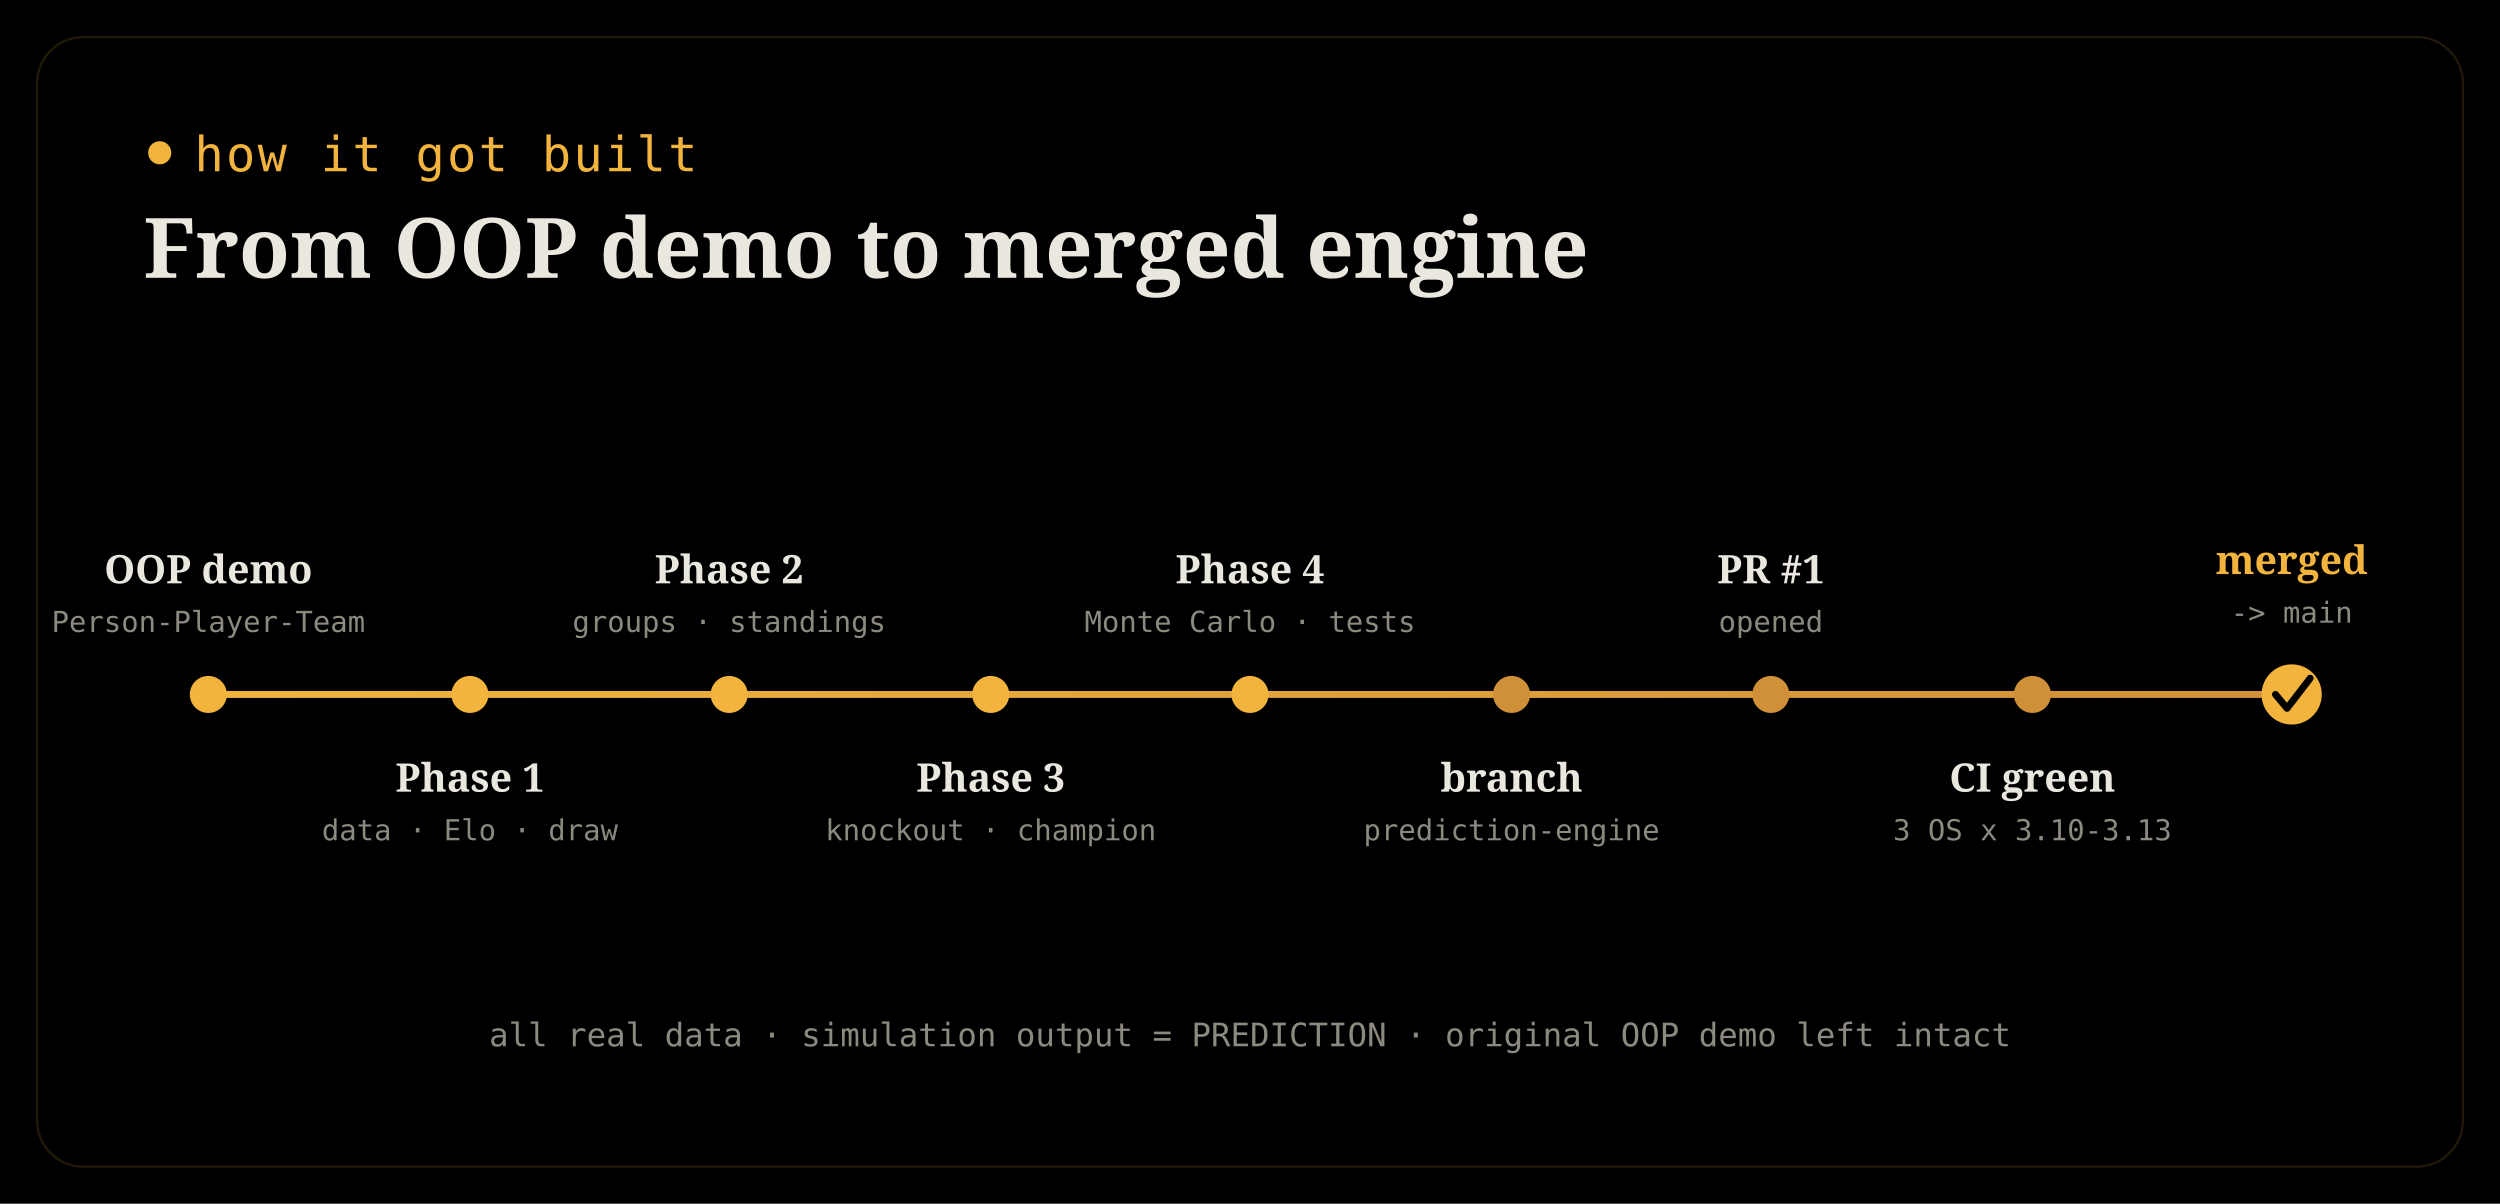
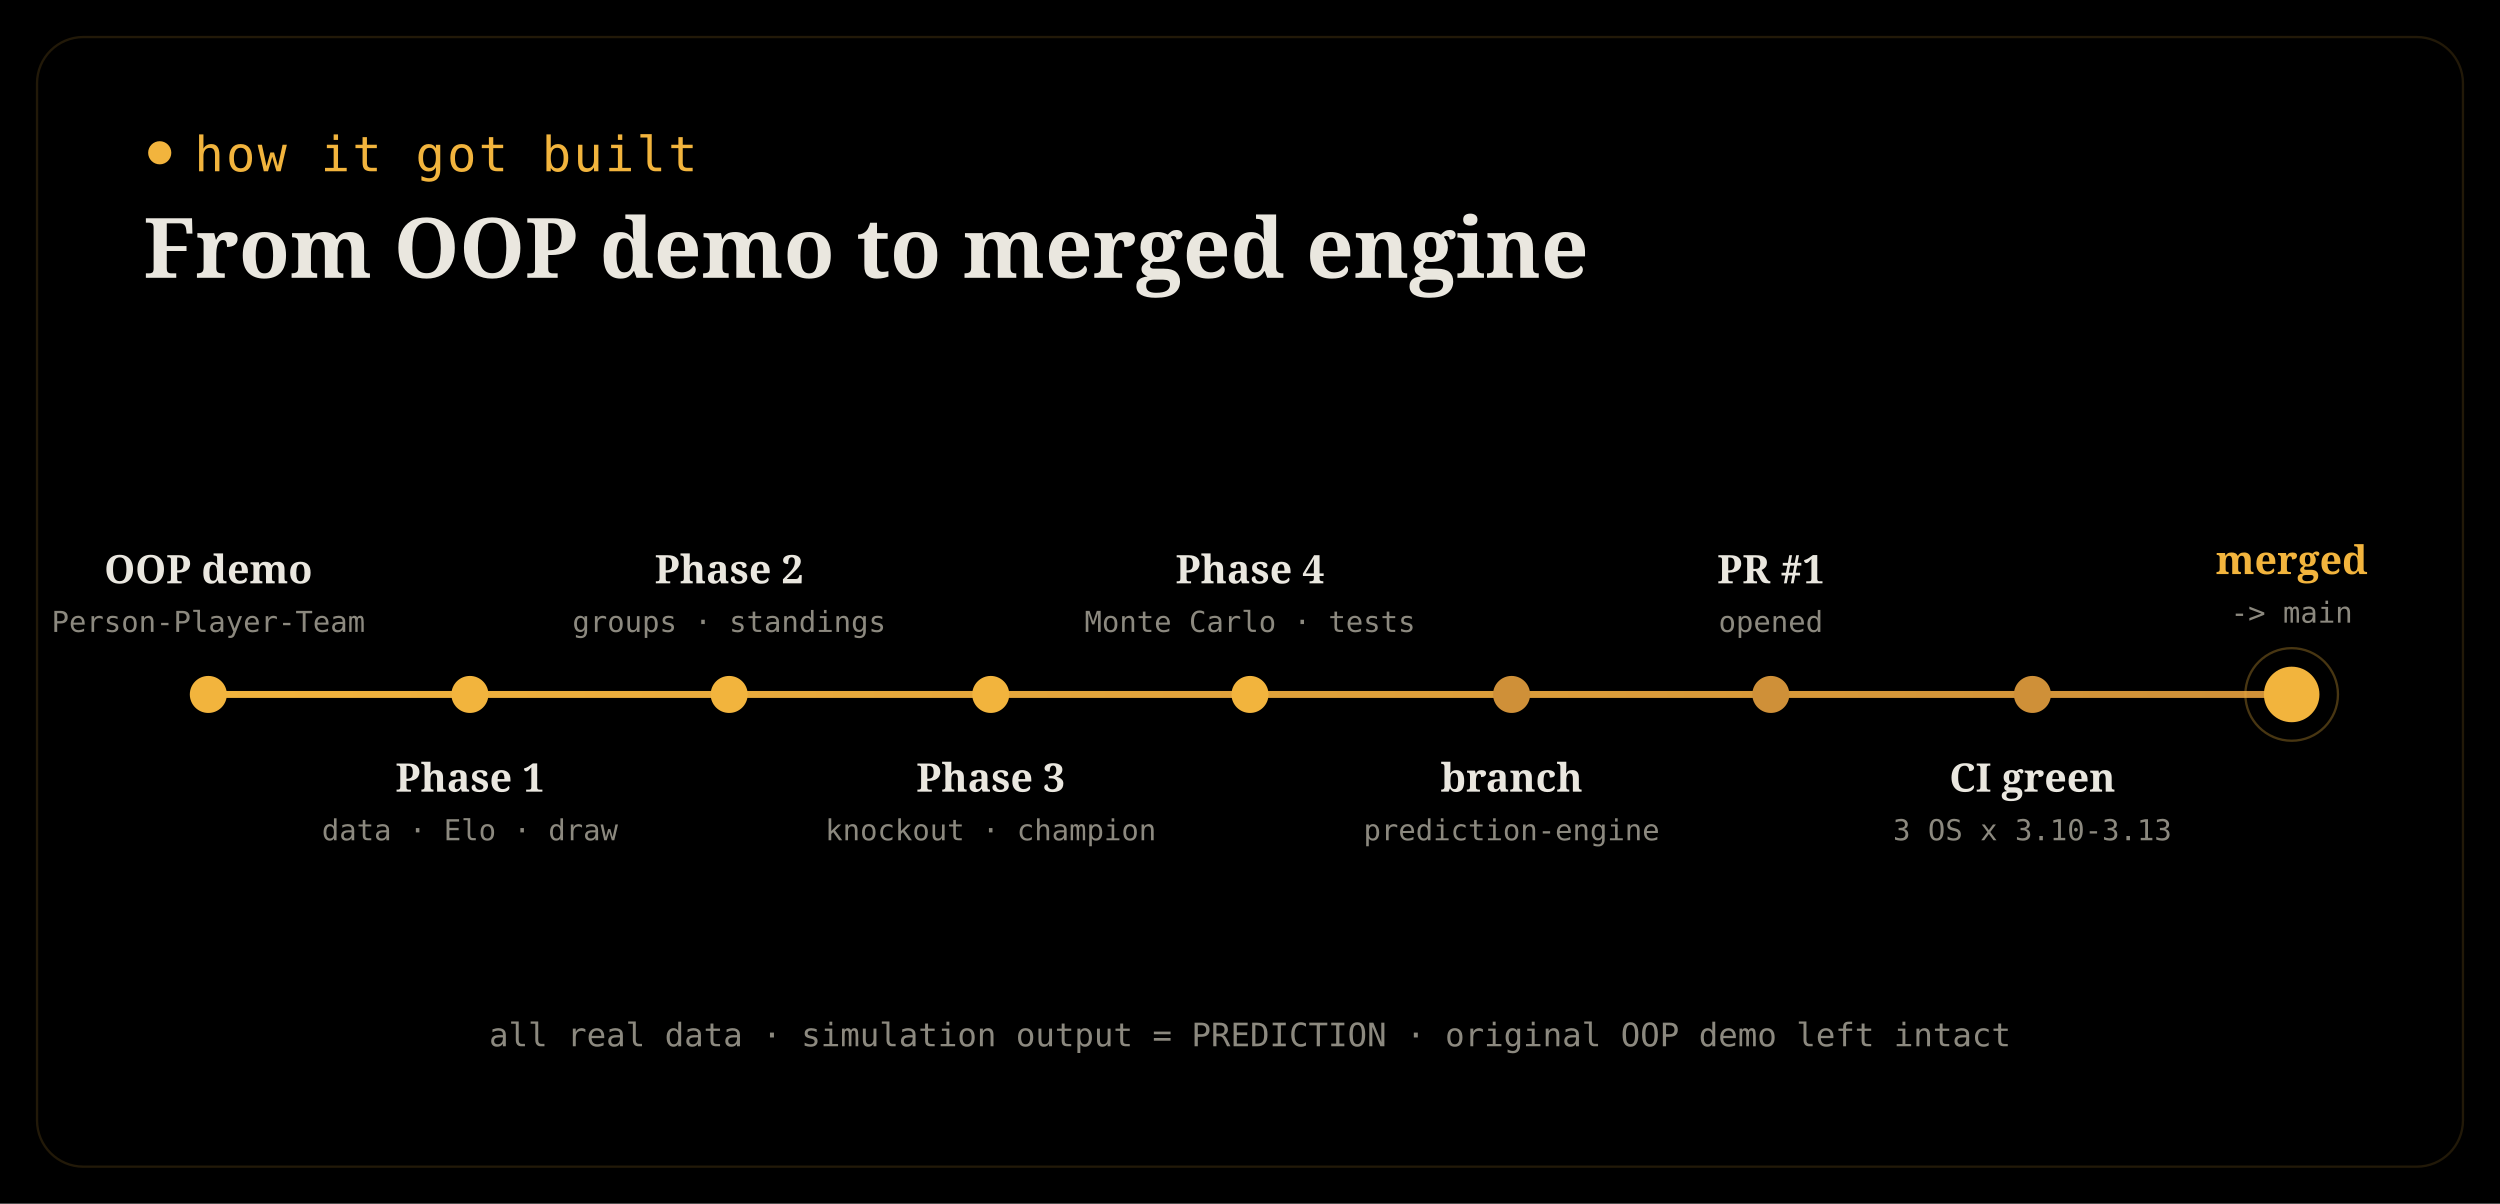
<svg xmlns="http://www.w3.org/2000/svg" width="1080" height="520" viewBox="0 0 1080 520" fill="none" font-family="'Fraunces', Georgia, serif">
  <defs>
    <linearGradient id="lane" x1="90" y1="0" x2="990" y2="0" gradientUnits="userSpaceOnUse">
      <stop offset="0" stop-color="#f2b43d" />
      <stop offset="1" stop-color="#cf9038" />
    </linearGradient>
  </defs>
  <rect width="1080" height="520" fill="#000000" />
  <rect x="16" y="16" width="1048" height="488" rx="20" fill="none" stroke="#f2b43d" stroke-opacity="0.14" />
  <circle cx="69" cy="66" r="5" fill="#f2b43d" />
  <text x="84" y="74" font-family="'JetBrains Mono', monospace" font-size="21" letter-spacing="1" fill="#f2b43d">how it got built</text>
  <text x="62" y="120" font-size="36" font-weight="700" fill="#eae7df">From OOP demo to merged engine</text>
  <line x1="90" y1="300" x2="990" y2="300" stroke="url(#lane)" stroke-width="3" />
  <g font-family="'JetBrains Mono', monospace" text-anchor="middle">
    <circle cx="90" cy="300" r="8" fill="#f2b43d" />
    <text x="90" y="252" font-size="17" font-weight="700" fill="#eae7df" font-family="'Fraunces', Georgia, serif">OOP demo</text>
    <text x="90" y="273" font-size="12.5" fill="#8c897f">Person-Player-Team</text>
    <circle cx="203" cy="300" r="8" fill="#f2b43d" />
    <text x="203" y="342" font-size="17" font-weight="700" fill="#eae7df" font-family="'Fraunces', Georgia, serif">Phase 1</text>
    <text x="203" y="363" font-size="12.5" fill="#8c897f">data · Elo · draw</text>
    <circle cx="315" cy="300" r="8" fill="#f2b43d" />
    <text x="315" y="252" font-size="17" font-weight="700" fill="#eae7df" font-family="'Fraunces', Georgia, serif">Phase 2</text>
    <text x="315" y="273" font-size="12.5" fill="#8c897f">groups · standings</text>
    <circle cx="428" cy="300" r="8" fill="#f2b43d" />
    <text x="428" y="342" font-size="17" font-weight="700" fill="#eae7df" font-family="'Fraunces', Georgia, serif">Phase 3</text>
    <text x="428" y="363" font-size="12.5" fill="#8c897f">knockout · champion</text>
    <circle cx="540" cy="300" r="8" fill="#f2b43d" />
    <text x="540" y="252" font-size="17" font-weight="700" fill="#eae7df" font-family="'Fraunces', Georgia, serif">Phase 4</text>
    <text x="540" y="273" font-size="12.5" fill="#8c897f">Monte Carlo · tests</text>
    <circle cx="653" cy="300" r="8" fill="#cf9038" />
    <text x="653" y="342" font-size="17" font-weight="700" fill="#eae7df" font-family="'Fraunces', Georgia, serif">branch</text>
    <text x="653" y="363" font-size="12.5" fill="#8c897f">prediction-engine</text>
    <circle cx="765" cy="300" r="8" fill="#cf9038" />
    <text x="765" y="252" font-size="17" font-weight="700" fill="#eae7df" font-family="'Fraunces', Georgia, serif">PR #1</text>
    <text x="765" y="273" font-size="12.5" fill="#8c897f">opened</text>
    <circle cx="878" cy="300" r="8" fill="#cf9038" />
    <text x="878" y="342" font-size="17" font-weight="700" fill="#eae7df" font-family="'Fraunces', Georgia, serif">CI green</text>
    <text x="878" y="363" font-size="12.5" fill="#8c897f">3 OS x 3.10-3.13</text>
-     <circle cx="990" cy="300" r="13" fill="#f2b43d" />
-     <path d="M983 300 l5 6 l10 -13" stroke="#000000" stroke-width="3" fill="none" stroke-linecap="round" stroke-linejoin="round" />
+     <circle cx="990" cy="300" r="20" fill="none" stroke="#f2b43d" stroke-opacity="0.3" />
+     <circle cx="990" cy="300" r="12" fill="#f2b43d" />
    <text x="990" y="248" font-size="17" font-weight="700" fill="#f2b43d" font-family="'Fraunces', Georgia, serif">merged</text>
    <text x="990" y="269" font-size="12.5" fill="#8c897f">-&gt; main</text>
  </g>
  <text x="540" y="452" text-anchor="middle" font-family="'JetBrains Mono', monospace" font-size="14" fill="#8c897f">all real data · simulation output = PREDICTION · original OOP demo left intact</text>
</svg>
